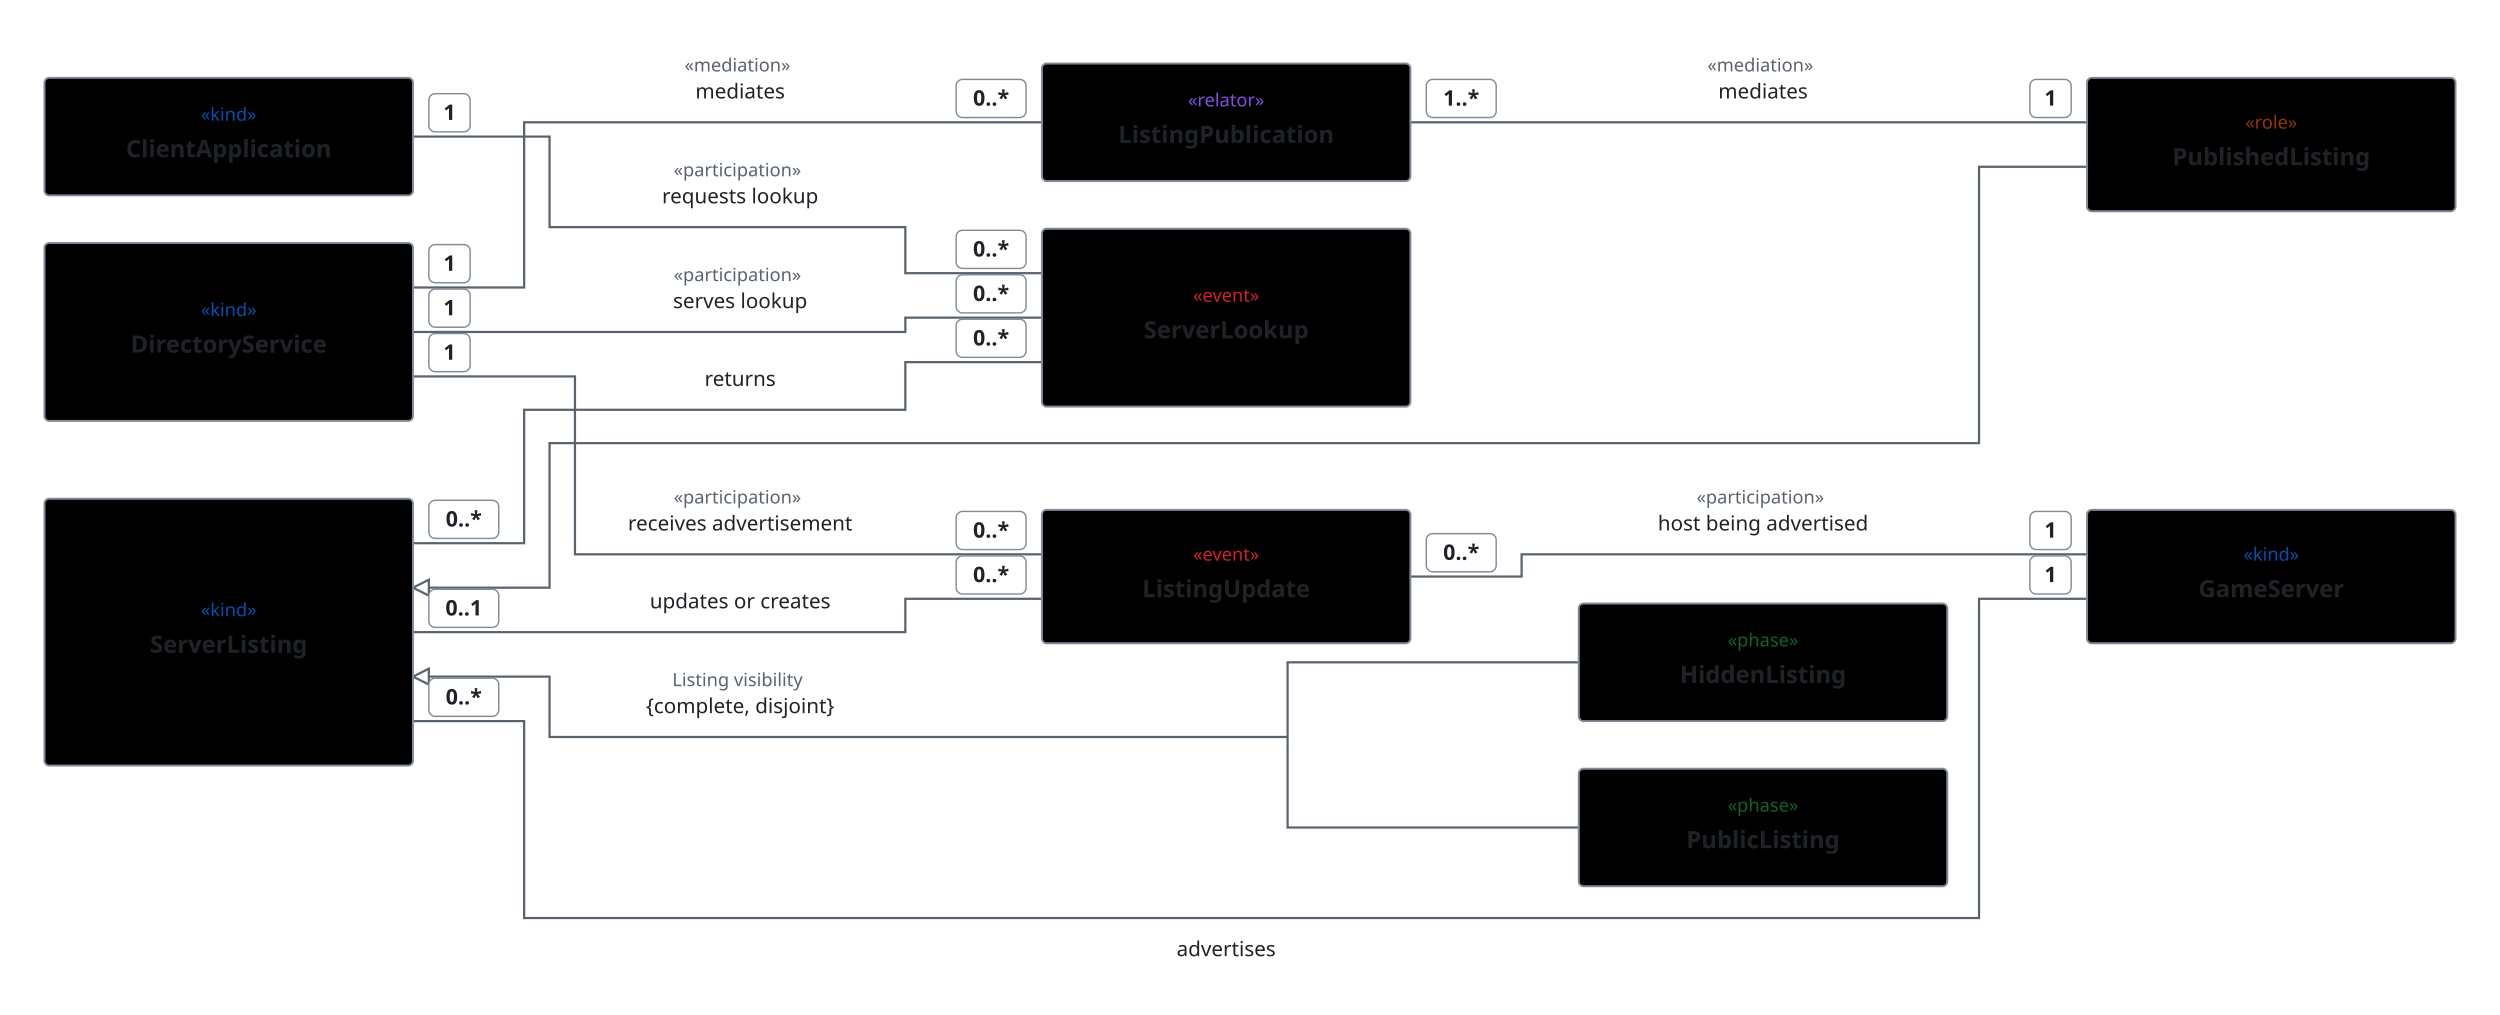
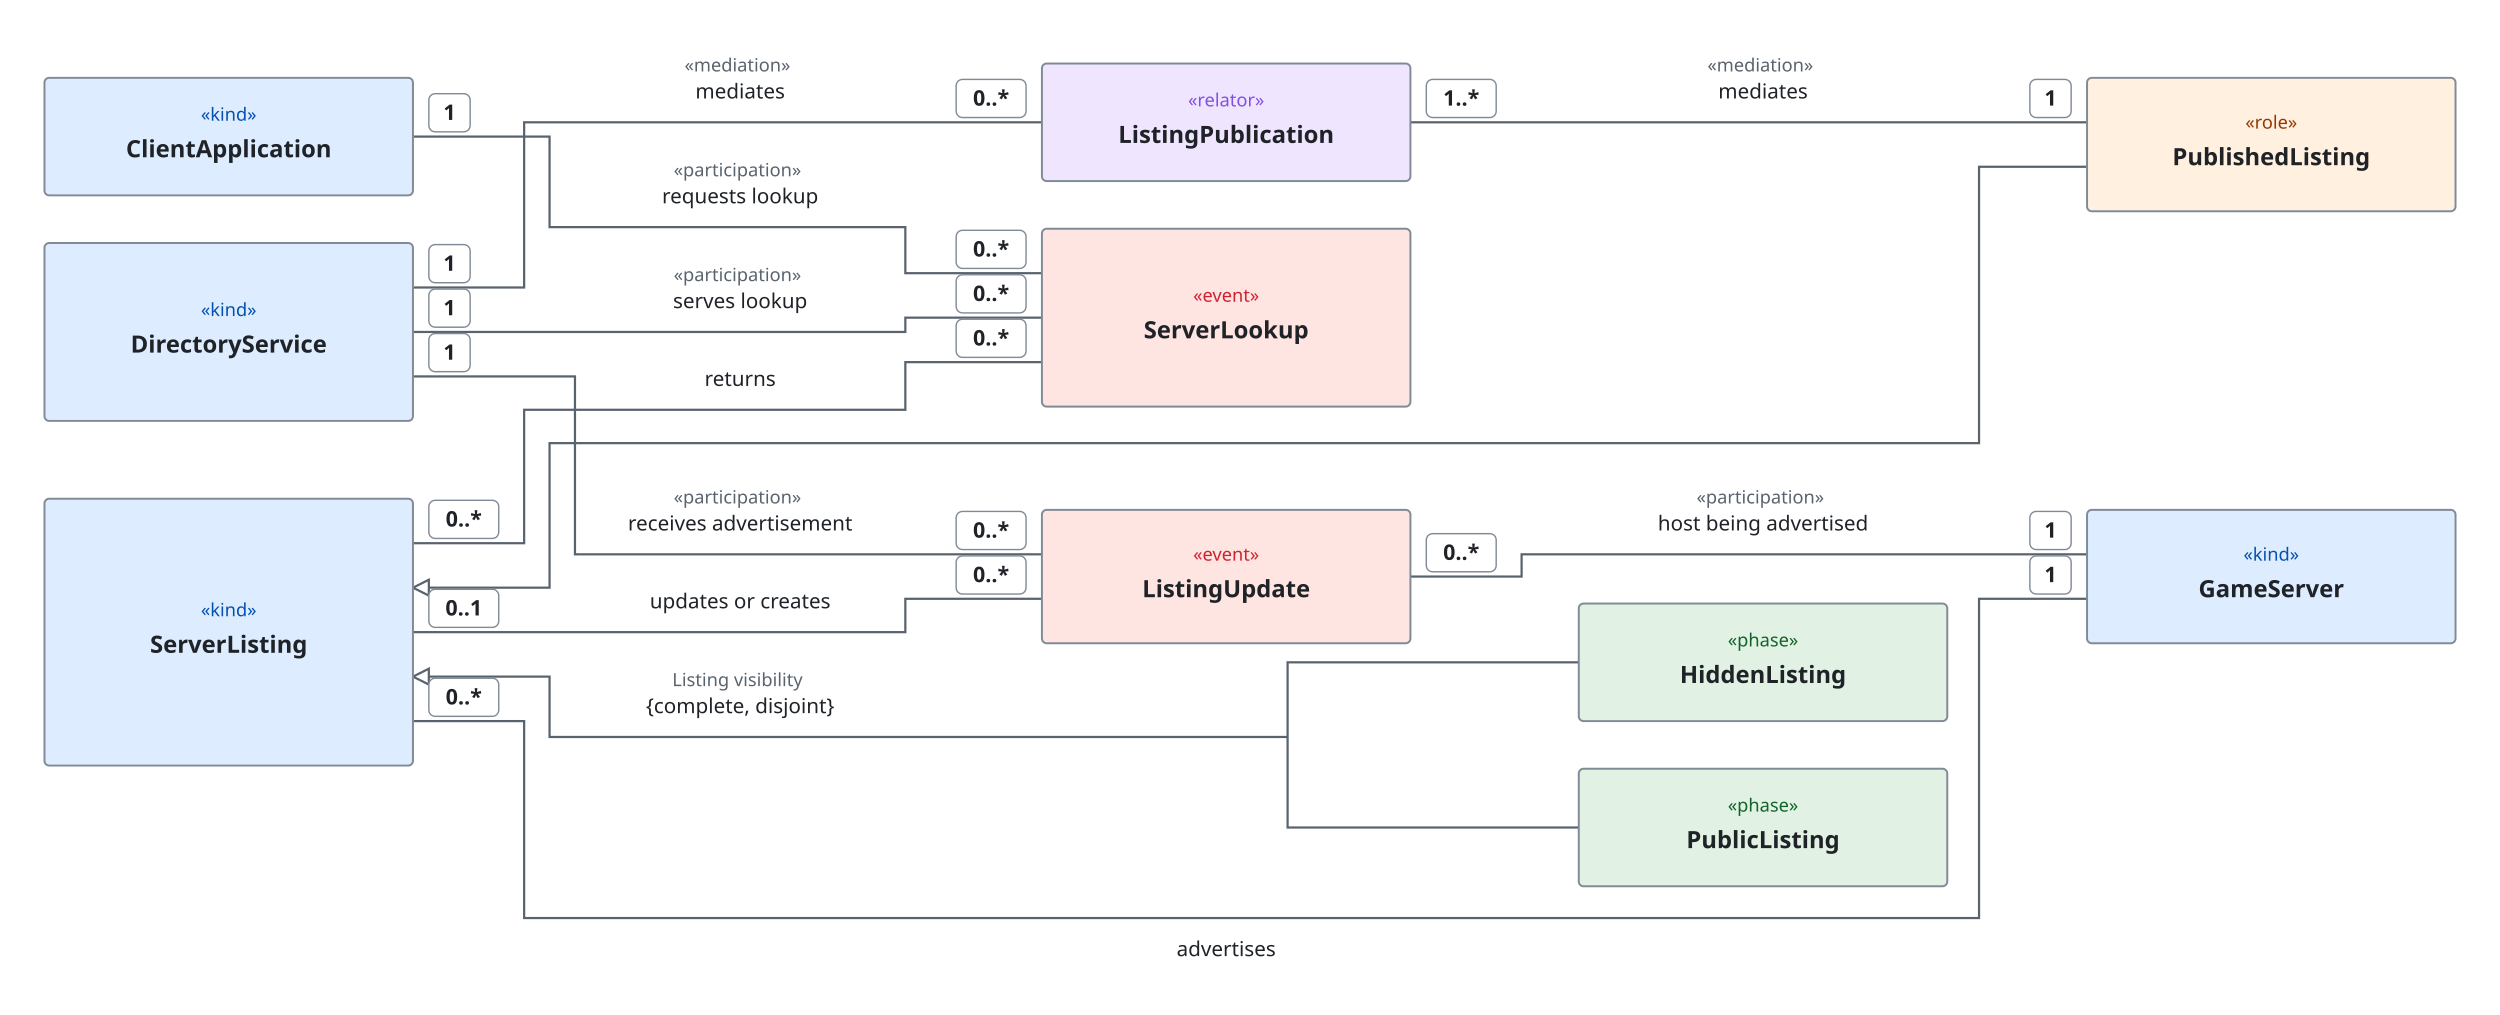
<svg xmlns="http://www.w3.org/2000/svg" width="1574" height="639" viewBox="0 0 1574 639" role="img" aria-label="R5 server discovery and publication" style="font-family:-apple-system,BlinkMacSystemFont,Segoe UI,Noto Sans,Helvetica,Arial,sans-serif">
  <defs>
    <marker id="inheritance-_R_0_-SHARED" markerWidth="15" markerHeight="12" refX="1" refY="6" orient="auto-start-reverse" markerUnits="userSpaceOnUse">
      <path d="M1 6 L7 1 L13 6 L7 11 Z" fill="var(--canvas,#ffffff)" stroke="var(--diagram-edge,#59636e)" stroke-width="1.4" />
    </marker>
    <marker id="inheritance-_R_0_-SHARED-active" markerWidth="15" markerHeight="12" refX="1" refY="6" orient="auto-start-reverse" markerUnits="userSpaceOnUse">
      <path d="M1 6 L7 1 L13 6 L7 11 Z" fill="var(--canvas,#ffffff)" stroke="var(--accent,#0969da)" stroke-width="1.4" />
    </marker>
    <marker id="inheritance-_R_0_-COMPOSITE" markerWidth="15" markerHeight="12" refX="1" refY="6" orient="auto-start-reverse" markerUnits="userSpaceOnUse">
      <path d="M1 6 L7 1 L13 6 L7 11 Z" fill="var(--diagram-edge,#59636e)" stroke="var(--diagram-edge,#59636e)" stroke-width="1.4" />
    </marker>
    <marker id="inheritance-_R_0_-COMPOSITE-active" markerWidth="15" markerHeight="12" refX="1" refY="6" orient="auto-start-reverse" markerUnits="userSpaceOnUse">
      <path d="M1 6 L7 1 L13 6 L7 11 Z" fill="var(--accent,#0969da)" stroke="var(--accent,#0969da)" stroke-width="1.4" />
    </marker>
    <marker id="inheritance-_R_0_" markerWidth="13" markerHeight="12" refX="11" refY="6" orient="auto" markerUnits="userSpaceOnUse">
      <path d="M1 1 L11 6 L1 11 Z" fill="var(--canvas,#ffffff)" stroke="var(--diagram-inheritance,#59636e)" stroke-width="1.4" />
    </marker>
    <marker id="inheritance-_R_0_-active" markerWidth="13" markerHeight="12" refX="11" refY="6" orient="auto" markerUnits="userSpaceOnUse">
      <path d="M1 1 L11 6 L1 11 Z" fill="var(--canvas,#ffffff)" stroke="var(--accent,#0969da)" stroke-width="1.4" />
    </marker>
  </defs>
  <g class="relation-routes">
    <g class="diagram-element edge relation-route generalization" data-edge="generalization-set-listing-visibility" data-element-kind="group" data-element-id="generalization-set-listing-visibility" data-target="class-ServerListing" aria-label="Listing visibility: HiddenListing, PublicListing inherit ServerListing; complete, disjoint">
      <g>
        <path class="edge-path" d="M810.67 464 L346 464 L346 426 L260 426" fill="none" stroke="var(--diagram-inheritance,#59636e)" stroke-width="1.4" marker-end="url(#inheritance-_R_0_)" />
      </g>
    </g>
    <g class="diagram-element edge relation-route generalization" data-edge="generalization-PublishedListing-ServerListing" data-element-kind="edge" data-element-id="generalization-PublishedListing-ServerListing" data-source="class-PublishedListing" data-target="class-ServerListing" aria-label="PublishedListing inherits ServerListing">
      <g>
        <path class="edge-path" d="M1314 105 L1246 105 L1246 279 L346 279 L346 370 L260 370" fill="none" stroke="var(--diagram-inheritance,#59636e)" stroke-width="1.4" marker-end="url(#inheritance-_R_0_)" />
      </g>
    </g>
    <g class="diagram-element edge relation-route generalization" data-edge="generalization-HiddenListing-ServerListing" data-element-kind="edge" data-element-id="generalization-HiddenListing-ServerListing" data-source="class-HiddenListing" data-target="class-ServerListing" aria-label="HiddenListing inherits ServerListing">
      <g>
        <path class="edge-path" d="M994 417 L810.67 417 L810.67 464" fill="none" stroke="var(--diagram-inheritance,#59636e)" stroke-width="1.4" />
      </g>
    </g>
    <g class="diagram-element edge relation-route generalization" data-edge="generalization-PublicListing-ServerListing" data-element-kind="edge" data-element-id="generalization-PublicListing-ServerListing" data-source="class-PublicListing" data-target="class-ServerListing" aria-label="PublicListing inherits ServerListing">
      <g>
        <path class="edge-path" d="M994 521 L810.67 521 L810.67 464" fill="none" stroke="var(--diagram-inheritance,#59636e)" stroke-width="1.4" />
      </g>
    </g>
    <g class="diagram-element edge relation-route" data-edge="relation-backend-ListingPublication-DirectoryService-mediates" data-element-kind="edge" data-element-id="relation-backend-ListingPublication-DirectoryService-mediates" data-source="class-ListingPublication" data-target="class-DirectoryService" aria-label="mediates: ListingPublication (0..*), DirectoryService (1)">
      <g>
        <path class="edge-path" d="M656 77 L330 77 L330 181 L260 181" fill="none" stroke="var(--diagram-edge,#59636e)" stroke-width="1.4" />
      </g>
    </g>
    <g class="diagram-element edge relation-route" data-edge="relation-backend-ListingPublication-PublishedListing-mediates" data-element-kind="edge" data-element-id="relation-backend-ListingPublication-PublishedListing-mediates" data-source="class-ListingPublication" data-target="class-PublishedListing" aria-label="mediates: ListingPublication (1..*), PublishedListing (1)">
      <g>
        <path class="edge-path" d="M888 77 L1314 77" fill="none" stroke="var(--diagram-edge,#59636e)" stroke-width="1.4" />
      </g>
    </g>
    <g class="diagram-element edge relation-route" data-edge="relation-backend-ServerListing-GameServer-advertises" data-element-kind="edge" data-element-id="relation-backend-ServerListing-GameServer-advertises" data-source="class-ServerListing" data-target="class-GameServer" aria-label="advertises: ServerListing (0..*), GameServer (1)">
      <g>
        <path class="edge-path" d="M260 454 L330 454 L330 578 L1246 578 L1246 377 L1314 377" fill="none" stroke="var(--diagram-edge,#59636e)" stroke-width="1.4" />
      </g>
    </g>
    <g class="diagram-element edge relation-route" data-edge="relation-backend-GameServer-ListingUpdate-host-being-advertised" data-element-kind="edge" data-element-id="relation-backend-GameServer-ListingUpdate-host-being-advertised" data-source="class-GameServer" data-target="class-ListingUpdate" aria-label="host being advertised: GameServer (1), ListingUpdate (0..*)">
      <g>
        <path class="edge-path" d="M1314 349 L958 349 L958 363 L888 363" fill="none" stroke="var(--diagram-edge,#59636e)" stroke-width="1.4" />
      </g>
    </g>
    <g class="diagram-element edge relation-route" data-edge="relation-backend-DirectoryService-ListingUpdate-receives-advertisement" data-element-kind="edge" data-element-id="relation-backend-DirectoryService-ListingUpdate-receives-advertisement" data-source="class-DirectoryService" data-target="class-ListingUpdate" aria-label="receives advertisement: DirectoryService (1), ListingUpdate (0..*)">
      <g>
        <path class="edge-path" d="M260 237 L362 237 L362 349 L656 349" fill="none" stroke="var(--diagram-edge,#59636e)" stroke-width="1.4" />
      </g>
    </g>
    <g class="diagram-element edge relation-route" data-edge="relation-backend-ListingUpdate-ServerListing-updates-or-creates" data-element-kind="edge" data-element-id="relation-backend-ListingUpdate-ServerListing-updates-or-creates" data-source="class-ListingUpdate" data-target="class-ServerListing" aria-label="updates or creates: ListingUpdate (0..*), ServerListing (0..1)">
      <g>
        <path class="edge-path" d="M656 377 L570 377 L570 398 L260 398" fill="none" stroke="var(--diagram-edge,#59636e)" stroke-width="1.4" />
      </g>
    </g>
    <g class="diagram-element edge relation-route" data-edge="relation-backend-ClientApplication-ServerLookup-requests-lookup" data-element-kind="edge" data-element-id="relation-backend-ClientApplication-ServerLookup-requests-lookup" data-source="class-ClientApplication" data-target="class-ServerLookup" aria-label="requests lookup: ClientApplication (1), ServerLookup (0..*)">
      <g>
        <path class="edge-path" d="M260 86 L346 86 L346 143 L570 143 L570 172 L656 172" fill="none" stroke="var(--diagram-edge,#59636e)" stroke-width="1.4" />
      </g>
    </g>
    <g class="diagram-element edge relation-route" data-edge="relation-backend-DirectoryService-ServerLookup-serves-lookup" data-element-kind="edge" data-element-id="relation-backend-DirectoryService-ServerLookup-serves-lookup" data-source="class-DirectoryService" data-target="class-ServerLookup" aria-label="serves lookup: DirectoryService (1), ServerLookup (0..*)">
      <g>
        <path class="edge-path" d="M260 209 L570 209 L570 200 L656 200" fill="none" stroke="var(--diagram-edge,#59636e)" stroke-width="1.4" />
      </g>
    </g>
    <g class="diagram-element edge relation-route" data-edge="relation-backend-ServerLookup-ServerListing-returns" data-element-kind="edge" data-element-id="relation-backend-ServerLookup-ServerListing-returns" data-source="class-ServerLookup" data-target="class-ServerListing" aria-label="returns: ServerLookup (0..*), ServerListing (0..*)">
      <g>
        <path class="edge-path" d="M656 228 L570 228 L570 258 L330 258 L330 342 L260 342" fill="none" stroke="var(--diagram-edge,#59636e)" stroke-width="1.4" />
      </g>
    </g>
  </g>
  <g class="relation-label-layer">
    <g class="diagram-element edge relation-labels" data-edge="generalization-set-listing-visibility" data-element-kind="group" data-element-id="generalization-set-listing-visibility" aria-hidden="true">
      <g class="edge-label" transform="translate(389 415)">
        <rect width="154" height="42" rx="3" fill="var(--canvas,#ffffff)" />
        <text x="77" text-anchor="middle" fill="var(--diagram-label,#1f2328)" font-size="13">
          <tspan x="77" y="17" font-size="11.5" fill="var(--diagram-muted,#59636e)">Listing visibility</tspan>
          <tspan x="77" y="34">{complete, disjoint}</tspan>
        </text>
      </g>
    </g>
    <g class="diagram-element edge relation-labels" data-edge="generalization-PublishedListing-ServerListing" data-element-kind="edge" data-element-id="generalization-PublishedListing-ServerListing" aria-hidden="true" />
    <g class="diagram-element edge relation-labels" data-edge="generalization-HiddenListing-ServerListing" data-element-kind="edge" data-element-id="generalization-HiddenListing-ServerListing" aria-hidden="true" />
    <g class="diagram-element edge relation-labels" data-edge="generalization-PublicListing-ServerListing" data-element-kind="edge" data-element-id="generalization-PublicListing-ServerListing" aria-hidden="true" />
    <g class="diagram-element edge relation-labels" data-edge="relation-backend-ListingPublication-DirectoryService-mediates" data-element-kind="edge" data-element-id="relation-backend-ListingPublication-DirectoryService-mediates" aria-hidden="true">
      <g class="edge-label" transform="translate(420.5 28)">
        <rect width="91" height="42" rx="3" fill="var(--canvas,#ffffff)" />
        <text x="45.5" text-anchor="middle" fill="var(--diagram-label,#1f2328)" font-size="13">
          <tspan x="45.5" y="17" font-size="11.5" fill="var(--diagram-muted,#59636e)">«mediation»</tspan>
          <tspan x="45.5" y="34">mediates</tspan>
        </text>
      </g>
      <g class="edge-label" transform="translate(602 50)">
        <g class="multiplicity" data-end="source" data-node-id="class-ListingPublication">
          <rect width="44" height="24" rx="4" fill="var(--canvas,#ffffff)" stroke="var(--diagram-border,#818b98)" stroke-width="0.9" />
          <text x="22" y="16.5" text-anchor="middle" fill="var(--text,#1f2328)" font-size="13.5" font-weight="650">0..*</text>
        </g>
      </g>
      <g class="edge-label" transform="translate(270 154)">
        <g class="multiplicity" data-end="target" data-node-id="class-DirectoryService">
          <rect width="26" height="24" rx="4" fill="var(--canvas,#ffffff)" stroke="var(--diagram-border,#818b98)" stroke-width="0.9" />
          <text x="13" y="16.5" text-anchor="middle" fill="var(--text,#1f2328)" font-size="13.5" font-weight="650">1</text>
        </g>
      </g>
    </g>
    <g class="diagram-element edge relation-labels" data-edge="relation-backend-ListingPublication-PublishedListing-mediates" data-element-kind="edge" data-element-id="relation-backend-ListingPublication-PublishedListing-mediates" aria-hidden="true">
      <g class="edge-label" transform="translate(1064.5 28)">
        <rect width="91" height="42" rx="3" fill="var(--canvas,#ffffff)" />
        <text x="45.5" text-anchor="middle" fill="var(--diagram-label,#1f2328)" font-size="13">
          <tspan x="45.5" y="17" font-size="11.5" fill="var(--diagram-muted,#59636e)">«mediation»</tspan>
          <tspan x="45.5" y="34">mediates</tspan>
        </text>
      </g>
      <g class="edge-label" transform="translate(898 50)">
        <g class="multiplicity" data-end="source" data-node-id="class-ListingPublication">
          <rect width="44" height="24" rx="4" fill="var(--canvas,#ffffff)" stroke="var(--diagram-border,#818b98)" stroke-width="0.9" />
          <text x="22" y="16.5" text-anchor="middle" fill="var(--text,#1f2328)" font-size="13.5" font-weight="650">1..*</text>
        </g>
      </g>
      <g class="edge-label" transform="translate(1278 50)">
        <g class="multiplicity" data-end="target" data-node-id="class-PublishedListing">
          <rect width="26" height="24" rx="4" fill="var(--canvas,#ffffff)" stroke="var(--diagram-border,#818b98)" stroke-width="0.9" />
          <text x="13" y="16.5" text-anchor="middle" fill="var(--text,#1f2328)" font-size="13.5" font-weight="650">1</text>
        </g>
      </g>
    </g>
    <g class="diagram-element edge relation-labels" data-edge="relation-backend-ServerListing-GameServer-advertises" data-element-kind="edge" data-element-id="relation-backend-ServerListing-GameServer-advertises" aria-hidden="true">
      <g class="edge-label" transform="translate(730 585)">
        <rect width="84" height="25" rx="3" fill="var(--canvas,#ffffff)" />
        <text x="42" text-anchor="middle" fill="var(--diagram-label,#1f2328)" font-size="13">
          <tspan x="42" y="17">advertises</tspan>
        </text>
      </g>
      <g class="edge-label" transform="translate(270 427)">
        <g class="multiplicity" data-end="source" data-node-id="class-ServerListing">
          <rect width="44" height="24" rx="4" fill="var(--canvas,#ffffff)" stroke="var(--diagram-border,#818b98)" stroke-width="0.9" />
          <text x="22" y="16.5" text-anchor="middle" fill="var(--text,#1f2328)" font-size="13.5" font-weight="650">0..*</text>
        </g>
      </g>
      <g class="edge-label" transform="translate(1278 350)">
        <g class="multiplicity" data-end="target" data-node-id="class-GameServer">
          <rect width="26" height="24" rx="4" fill="var(--canvas,#ffffff)" stroke="var(--diagram-border,#818b98)" stroke-width="0.9" />
          <text x="13" y="16.5" text-anchor="middle" fill="var(--text,#1f2328)" font-size="13.5" font-weight="650">1</text>
        </g>
      </g>
    </g>
    <g class="diagram-element edge relation-labels" data-edge="relation-backend-GameServer-ListingUpdate-host-being-advertised" data-element-kind="edge" data-element-id="relation-backend-GameServer-ListingUpdate-host-being-advertised" aria-hidden="true">
      <g class="edge-label" transform="translate(1029.5 300)">
        <rect width="161" height="42" rx="3" fill="var(--canvas,#ffffff)" />
        <text x="80.5" text-anchor="middle" fill="var(--diagram-label,#1f2328)" font-size="13">
          <tspan x="80.5" y="17" font-size="11.5" fill="var(--diagram-muted,#59636e)">«participation»</tspan>
          <tspan x="80.5" y="34">host being advertised</tspan>
        </text>
      </g>
      <g class="edge-label" transform="translate(1278 322)">
        <g class="multiplicity" data-end="source" data-node-id="class-GameServer">
          <rect width="26" height="24" rx="4" fill="var(--canvas,#ffffff)" stroke="var(--diagram-border,#818b98)" stroke-width="0.9" />
          <text x="13" y="16.5" text-anchor="middle" fill="var(--text,#1f2328)" font-size="13.5" font-weight="650">1</text>
        </g>
      </g>
      <g class="edge-label" transform="translate(898 336)">
        <g class="multiplicity" data-end="target" data-node-id="class-ListingUpdate">
          <rect width="44" height="24" rx="4" fill="var(--canvas,#ffffff)" stroke="var(--diagram-border,#818b98)" stroke-width="0.9" />
          <text x="22" y="16.5" text-anchor="middle" fill="var(--text,#1f2328)" font-size="13.5" font-weight="650">0..*</text>
        </g>
      </g>
    </g>
    <g class="diagram-element edge relation-labels" data-edge="relation-backend-DirectoryService-ListingUpdate-receives-advertisement" data-element-kind="edge" data-element-id="relation-backend-DirectoryService-ListingUpdate-receives-advertisement" aria-hidden="true">
      <g class="edge-label" transform="translate(382 300)">
        <rect width="168" height="42" rx="3" fill="var(--canvas,#ffffff)" />
        <text x="84" text-anchor="middle" fill="var(--diagram-label,#1f2328)" font-size="13">
          <tspan x="84" y="17" font-size="11.5" fill="var(--diagram-muted,#59636e)">«participation»</tspan>
          <tspan x="84" y="34">receives advertisement</tspan>
        </text>
      </g>
      <g class="edge-label" transform="translate(270 210)">
        <g class="multiplicity" data-end="source" data-node-id="class-DirectoryService">
          <rect width="26" height="24" rx="4" fill="var(--canvas,#ffffff)" stroke="var(--diagram-border,#818b98)" stroke-width="0.9" />
          <text x="13" y="16.5" text-anchor="middle" fill="var(--text,#1f2328)" font-size="13.5" font-weight="650">1</text>
        </g>
      </g>
      <g class="edge-label" transform="translate(602 322)">
        <g class="multiplicity" data-end="target" data-node-id="class-ListingUpdate">
          <rect width="44" height="24" rx="4" fill="var(--canvas,#ffffff)" stroke="var(--diagram-border,#818b98)" stroke-width="0.9" />
          <text x="22" y="16.5" text-anchor="middle" fill="var(--text,#1f2328)" font-size="13.5" font-weight="650">0..*</text>
        </g>
      </g>
    </g>
    <g class="diagram-element edge relation-labels" data-edge="relation-backend-ListingUpdate-ServerListing-updates-or-creates" data-element-kind="edge" data-element-id="relation-backend-ListingUpdate-ServerListing-updates-or-creates" aria-hidden="true">
      <g class="edge-label" transform="translate(396 366)">
        <rect width="140" height="25" rx="3" fill="var(--canvas,#ffffff)" />
        <text x="70" text-anchor="middle" fill="var(--diagram-label,#1f2328)" font-size="13">
          <tspan x="70" y="17">updates or creates</tspan>
        </text>
      </g>
      <g class="edge-label" transform="translate(602 350)">
        <g class="multiplicity" data-end="source" data-node-id="class-ListingUpdate">
          <rect width="44" height="24" rx="4" fill="var(--canvas,#ffffff)" stroke="var(--diagram-border,#818b98)" stroke-width="0.9" />
          <text x="22" y="16.5" text-anchor="middle" fill="var(--text,#1f2328)" font-size="13.5" font-weight="650">0..*</text>
        </g>
      </g>
      <g class="edge-label" transform="translate(270 371)">
        <g class="multiplicity" data-end="target" data-node-id="class-ServerListing">
          <rect width="44" height="24" rx="4" fill="var(--canvas,#ffffff)" stroke="var(--diagram-border,#818b98)" stroke-width="0.9" />
          <text x="22" y="16.5" text-anchor="middle" fill="var(--text,#1f2328)" font-size="13.5" font-weight="650">0..1</text>
        </g>
      </g>
    </g>
    <g class="diagram-element edge relation-labels" data-edge="relation-backend-ClientApplication-ServerLookup-requests-lookup" data-element-kind="edge" data-element-id="relation-backend-ClientApplication-ServerLookup-requests-lookup" aria-hidden="true">
      <g class="edge-label" transform="translate(406.5 94)">
        <rect width="119" height="42" rx="3" fill="var(--canvas,#ffffff)" />
        <text x="59.5" text-anchor="middle" fill="var(--diagram-label,#1f2328)" font-size="13">
          <tspan x="59.5" y="17" font-size="11.5" fill="var(--diagram-muted,#59636e)">«participation»</tspan>
          <tspan x="59.5" y="34">requests lookup</tspan>
        </text>
      </g>
      <g class="edge-label" transform="translate(270 59)">
        <g class="multiplicity" data-end="source" data-node-id="class-ClientApplication">
          <rect width="26" height="24" rx="4" fill="var(--canvas,#ffffff)" stroke="var(--diagram-border,#818b98)" stroke-width="0.9" />
          <text x="13" y="16.5" text-anchor="middle" fill="var(--text,#1f2328)" font-size="13.5" font-weight="650">1</text>
        </g>
      </g>
      <g class="edge-label" transform="translate(602 145)">
        <g class="multiplicity" data-end="target" data-node-id="class-ServerLookup">
          <rect width="44" height="24" rx="4" fill="var(--canvas,#ffffff)" stroke="var(--diagram-border,#818b98)" stroke-width="0.9" />
          <text x="22" y="16.5" text-anchor="middle" fill="var(--text,#1f2328)" font-size="13.5" font-weight="650">0..*</text>
        </g>
      </g>
    </g>
    <g class="diagram-element edge relation-labels" data-edge="relation-backend-DirectoryService-ServerLookup-serves-lookup" data-element-kind="edge" data-element-id="relation-backend-DirectoryService-ServerLookup-serves-lookup" aria-hidden="true">
      <g class="edge-label" transform="translate(406.5 160)">
        <rect width="119" height="42" rx="3" fill="var(--canvas,#ffffff)" />
        <text x="59.5" text-anchor="middle" fill="var(--diagram-label,#1f2328)" font-size="13">
          <tspan x="59.5" y="17" font-size="11.5" fill="var(--diagram-muted,#59636e)">«participation»</tspan>
          <tspan x="59.5" y="34">serves lookup</tspan>
        </text>
      </g>
      <g class="edge-label" transform="translate(270 182)">
        <g class="multiplicity" data-end="source" data-node-id="class-DirectoryService">
          <rect width="26" height="24" rx="4" fill="var(--canvas,#ffffff)" stroke="var(--diagram-border,#818b98)" stroke-width="0.9" />
          <text x="13" y="16.5" text-anchor="middle" fill="var(--text,#1f2328)" font-size="13.5" font-weight="650">1</text>
        </g>
      </g>
      <g class="edge-label" transform="translate(602 173)">
        <g class="multiplicity" data-end="target" data-node-id="class-ServerLookup">
          <rect width="44" height="24" rx="4" fill="var(--canvas,#ffffff)" stroke="var(--diagram-border,#818b98)" stroke-width="0.9" />
          <text x="22" y="16.5" text-anchor="middle" fill="var(--text,#1f2328)" font-size="13.5" font-weight="650">0..*</text>
        </g>
      </g>
    </g>
    <g class="diagram-element edge relation-labels" data-edge="relation-backend-ServerLookup-ServerListing-returns" data-element-kind="edge" data-element-id="relation-backend-ServerLookup-ServerListing-returns" aria-hidden="true">
      <g class="edge-label" transform="translate(434.5 226)">
        <rect width="63" height="25" rx="3" fill="var(--canvas,#ffffff)" />
        <text x="31.5" text-anchor="middle" fill="var(--diagram-label,#1f2328)" font-size="13">
          <tspan x="31.5" y="17">returns</tspan>
        </text>
      </g>
      <g class="edge-label" transform="translate(602 201)">
        <g class="multiplicity" data-end="source" data-node-id="class-ServerLookup">
          <rect width="44" height="24" rx="4" fill="var(--canvas,#ffffff)" stroke="var(--diagram-border,#818b98)" stroke-width="0.9" />
          <text x="22" y="16.5" text-anchor="middle" fill="var(--text,#1f2328)" font-size="13.5" font-weight="650">0..*</text>
        </g>
      </g>
      <g class="edge-label" transform="translate(270 315)">
        <g class="multiplicity" data-end="target" data-node-id="class-ServerListing">
          <rect width="44" height="24" rx="4" fill="var(--canvas,#ffffff)" stroke="var(--diagram-border,#818b98)" stroke-width="0.9" />
          <text x="22" y="16.5" text-anchor="middle" fill="var(--text,#1f2328)" font-size="13.5" font-weight="650">0..*</text>
        </g>
      </g>
    </g>
  </g>
  <g class="node-layer">
    <g id="node-class-GameServer" class="diagram-element node" data-name="GameServer" data-node-id="class-GameServer" data-element-kind="node" data-element-id="class-GameServer" aria-label="GameServer" transform="translate(1314 321)">
-       <rect class="node-box" width="232" height="84" rx="3" fill="var(--node-kind,var(--surface,#f6f8fa))" stroke="var(--diagram-border,#818b98)" stroke-width="1.25" vector-effect="non-scaling-stroke" />
+       <rect class="node-box" width="232" height="84" rx="3" fill="var(--node-kind,#ddedff)" stroke="var(--diagram-border,#818b98)" stroke-width="1.25" vector-effect="non-scaling-stroke" />
      <text x="116" y="32" text-anchor="middle" fill="var(--type-kind,#0550ae)" font-size="11.5">«kind»</text>
      <text x="116" y="55" text-anchor="middle" fill="var(--text,#1f2328)" font-size="15" font-weight="600">GameServer</text>
    </g>
    <g id="node-class-ClientApplication" class="diagram-element node" data-name="ClientApplication" data-node-id="class-ClientApplication" data-element-kind="node" data-element-id="class-ClientApplication" aria-label="ClientApplication" transform="translate(28 49)">
-       <rect class="node-box" width="232" height="74" rx="3" fill="var(--node-kind,var(--surface,#f6f8fa))" stroke="var(--diagram-border,#818b98)" stroke-width="1.25" vector-effect="non-scaling-stroke" />
+       <rect class="node-box" width="232" height="74" rx="3" fill="var(--node-kind,#ddedff)" stroke="var(--diagram-border,#818b98)" stroke-width="1.25" vector-effect="non-scaling-stroke" />
      <text x="116" y="27" text-anchor="middle" fill="var(--type-kind,#0550ae)" font-size="11.5">«kind»</text>
      <text x="116" y="50" text-anchor="middle" fill="var(--text,#1f2328)" font-size="15" font-weight="600">ClientApplication</text>
    </g>
    <g id="node-class-DirectoryService" class="diagram-element node" data-name="DirectoryService" data-node-id="class-DirectoryService" data-element-kind="node" data-element-id="class-DirectoryService" aria-label="DirectoryService" transform="translate(28 153)">
-       <rect class="node-box" width="232" height="112" rx="3" fill="var(--node-kind,var(--surface,#f6f8fa))" stroke="var(--diagram-border,#818b98)" stroke-width="1.25" vector-effect="non-scaling-stroke" />
+       <rect class="node-box" width="232" height="112" rx="3" fill="var(--node-kind,#ddedff)" stroke="var(--diagram-border,#818b98)" stroke-width="1.25" vector-effect="non-scaling-stroke" />
      <text x="116" y="46" text-anchor="middle" fill="var(--type-kind,#0550ae)" font-size="11.5">«kind»</text>
      <text x="116" y="69" text-anchor="middle" fill="var(--text,#1f2328)" font-size="15" font-weight="600">DirectoryService</text>
    </g>
    <g id="node-class-ServerListing" class="diagram-element node" data-name="ServerListing" data-node-id="class-ServerListing" data-element-kind="node" data-element-id="class-ServerListing" aria-label="ServerListing" transform="translate(28 314)">
-       <rect class="node-box" width="232" height="168" rx="3" fill="var(--node-kind,var(--surface,#f6f8fa))" stroke="var(--diagram-border,#818b98)" stroke-width="1.25" vector-effect="non-scaling-stroke" />
+       <rect class="node-box" width="232" height="168" rx="3" fill="var(--node-kind,#ddedff)" stroke="var(--diagram-border,#818b98)" stroke-width="1.25" vector-effect="non-scaling-stroke" />
      <text x="116" y="74" text-anchor="middle" fill="var(--type-kind,#0550ae)" font-size="11.5">«kind»</text>
      <text x="116" y="97" text-anchor="middle" fill="var(--text,#1f2328)" font-size="15" font-weight="600">ServerListing</text>
    </g>
    <g id="node-class-PublishedListing" class="diagram-element node" data-name="PublishedListing" data-node-id="class-PublishedListing" data-element-kind="node" data-element-id="class-PublishedListing" aria-label="PublishedListing" transform="translate(1314 49)">
-       <rect class="node-box" width="232" height="84" rx="3" fill="var(--node-role,var(--surface,#f6f8fa))" stroke="var(--diagram-border,#818b98)" stroke-width="1.25" vector-effect="non-scaling-stroke" />
+       <rect class="node-box" width="232" height="84" rx="3" fill="var(--node-role,#fff0df)" stroke="var(--diagram-border,#818b98)" stroke-width="1.25" vector-effect="non-scaling-stroke" />
      <text x="116" y="32" text-anchor="middle" fill="var(--type-role,#953800)" font-size="11.5">«role»</text>
      <text x="116" y="55" text-anchor="middle" fill="var(--text,#1f2328)" font-size="15" font-weight="600">PublishedListing</text>
    </g>
    <g id="node-class-ListingPublication" class="diagram-element node" data-name="ListingPublication" data-node-id="class-ListingPublication" data-element-kind="node" data-element-id="class-ListingPublication" aria-label="ListingPublication" transform="translate(656 40)">
-       <rect class="node-box" width="232" height="74" rx="3" fill="var(--node-relator,var(--surface,#f6f8fa))" stroke="var(--diagram-border,#818b98)" stroke-width="1.25" vector-effect="non-scaling-stroke" />
+       <rect class="node-box" width="232" height="74" rx="3" fill="var(--node-relator,#f0e5ff)" stroke="var(--diagram-border,#818b98)" stroke-width="1.25" vector-effect="non-scaling-stroke" />
      <text x="116" y="27" text-anchor="middle" fill="var(--type-relator,#8250df)" font-size="11.5">«relator»</text>
      <text x="116" y="50" text-anchor="middle" fill="var(--text,#1f2328)" font-size="15" font-weight="600">ListingPublication</text>
    </g>
    <g id="node-class-HiddenListing" class="diagram-element node" data-name="HiddenListing" data-node-id="class-HiddenListing" data-element-kind="node" data-element-id="class-HiddenListing" aria-label="HiddenListing" transform="translate(994 380)">
-       <rect class="node-box" width="232" height="74" rx="3" fill="var(--node-phase,var(--surface,#f6f8fa))" stroke="var(--diagram-border,#818b98)" stroke-width="1.25" vector-effect="non-scaling-stroke" />
+       <rect class="node-box" width="232" height="74" rx="3" fill="var(--node-phase,#e1f2e4)" stroke="var(--diagram-border,#818b98)" stroke-width="1.25" vector-effect="non-scaling-stroke" />
      <text x="116" y="27" text-anchor="middle" fill="var(--type-phase,#116329)" font-size="11.5">«phase»</text>
      <text x="116" y="50" text-anchor="middle" fill="var(--text,#1f2328)" font-size="15" font-weight="600">HiddenListing</text>
    </g>
    <g id="node-class-PublicListing" class="diagram-element node" data-name="PublicListing" data-node-id="class-PublicListing" data-element-kind="node" data-element-id="class-PublicListing" aria-label="PublicListing" transform="translate(994 484)">
-       <rect class="node-box" width="232" height="74" rx="3" fill="var(--node-phase,var(--surface,#f6f8fa))" stroke="var(--diagram-border,#818b98)" stroke-width="1.25" vector-effect="non-scaling-stroke" />
+       <rect class="node-box" width="232" height="74" rx="3" fill="var(--node-phase,#e1f2e4)" stroke="var(--diagram-border,#818b98)" stroke-width="1.25" vector-effect="non-scaling-stroke" />
      <text x="116" y="27" text-anchor="middle" fill="var(--type-phase,#116329)" font-size="11.5">«phase»</text>
      <text x="116" y="50" text-anchor="middle" fill="var(--text,#1f2328)" font-size="15" font-weight="600">PublicListing</text>
    </g>
    <g id="node-class-ListingUpdate" class="diagram-element node" data-name="ListingUpdate" data-node-id="class-ListingUpdate" data-element-kind="node" data-element-id="class-ListingUpdate" aria-label="ListingUpdate" transform="translate(656 321)">
-       <rect class="node-box" width="232" height="84" rx="3" fill="var(--node-event,var(--surface,#f6f8fa))" stroke="var(--diagram-border,#818b98)" stroke-width="1.25" vector-effect="non-scaling-stroke" />
+       <rect class="node-box" width="232" height="84" rx="3" fill="var(--node-event,#ffe5e2)" stroke="var(--diagram-border,#818b98)" stroke-width="1.25" vector-effect="non-scaling-stroke" />
      <text x="116" y="32" text-anchor="middle" fill="var(--type-event,#cf222e)" font-size="11.5">«event»</text>
      <text x="116" y="55" text-anchor="middle" fill="var(--text,#1f2328)" font-size="15" font-weight="600">ListingUpdate</text>
    </g>
    <g id="node-class-ServerLookup" class="diagram-element node" data-name="ServerLookup" data-node-id="class-ServerLookup" data-element-kind="node" data-element-id="class-ServerLookup" aria-label="ServerLookup" transform="translate(656 144)">
-       <rect class="node-box" width="232" height="112" rx="3" fill="var(--node-event,var(--surface,#f6f8fa))" stroke="var(--diagram-border,#818b98)" stroke-width="1.25" vector-effect="non-scaling-stroke" />
+       <rect class="node-box" width="232" height="112" rx="3" fill="var(--node-event,#ffe5e2)" stroke="var(--diagram-border,#818b98)" stroke-width="1.25" vector-effect="non-scaling-stroke" />
      <text x="116" y="46" text-anchor="middle" fill="var(--type-event,#cf222e)" font-size="11.5">«event»</text>
      <text x="116" y="69" text-anchor="middle" fill="var(--text,#1f2328)" font-size="15" font-weight="600">ServerLookup</text>
    </g>
  </g>
</svg>
